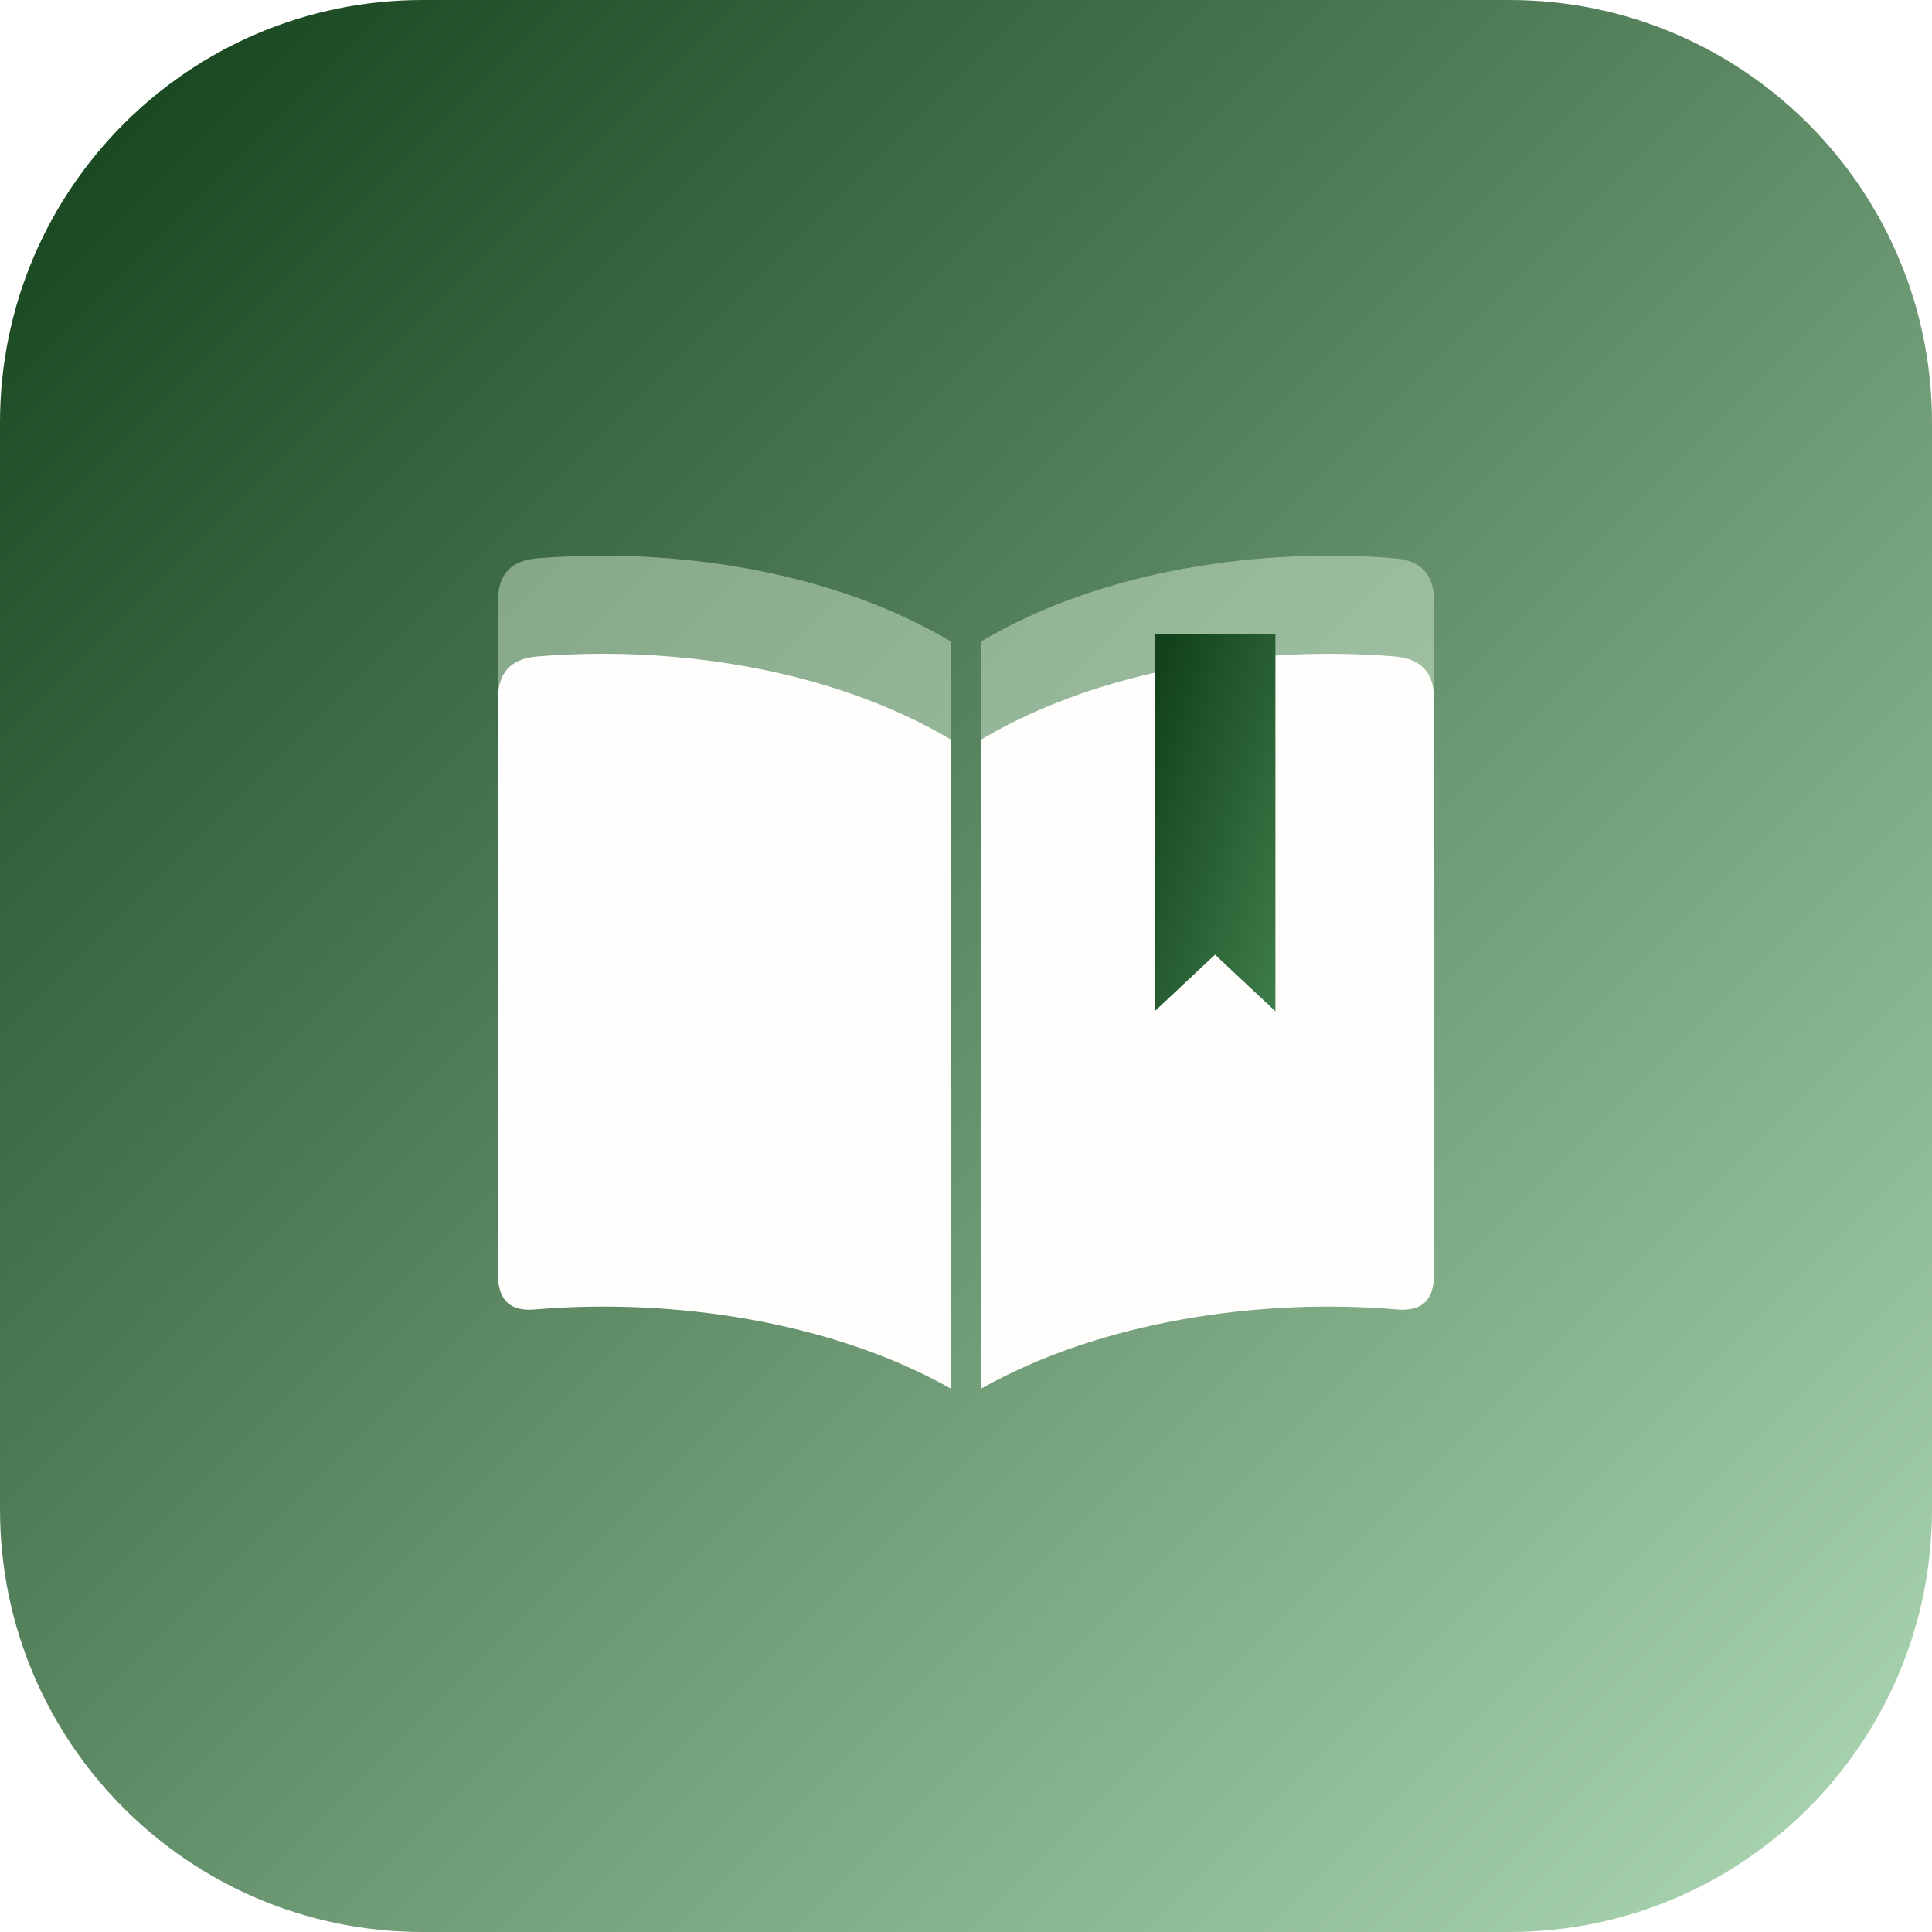
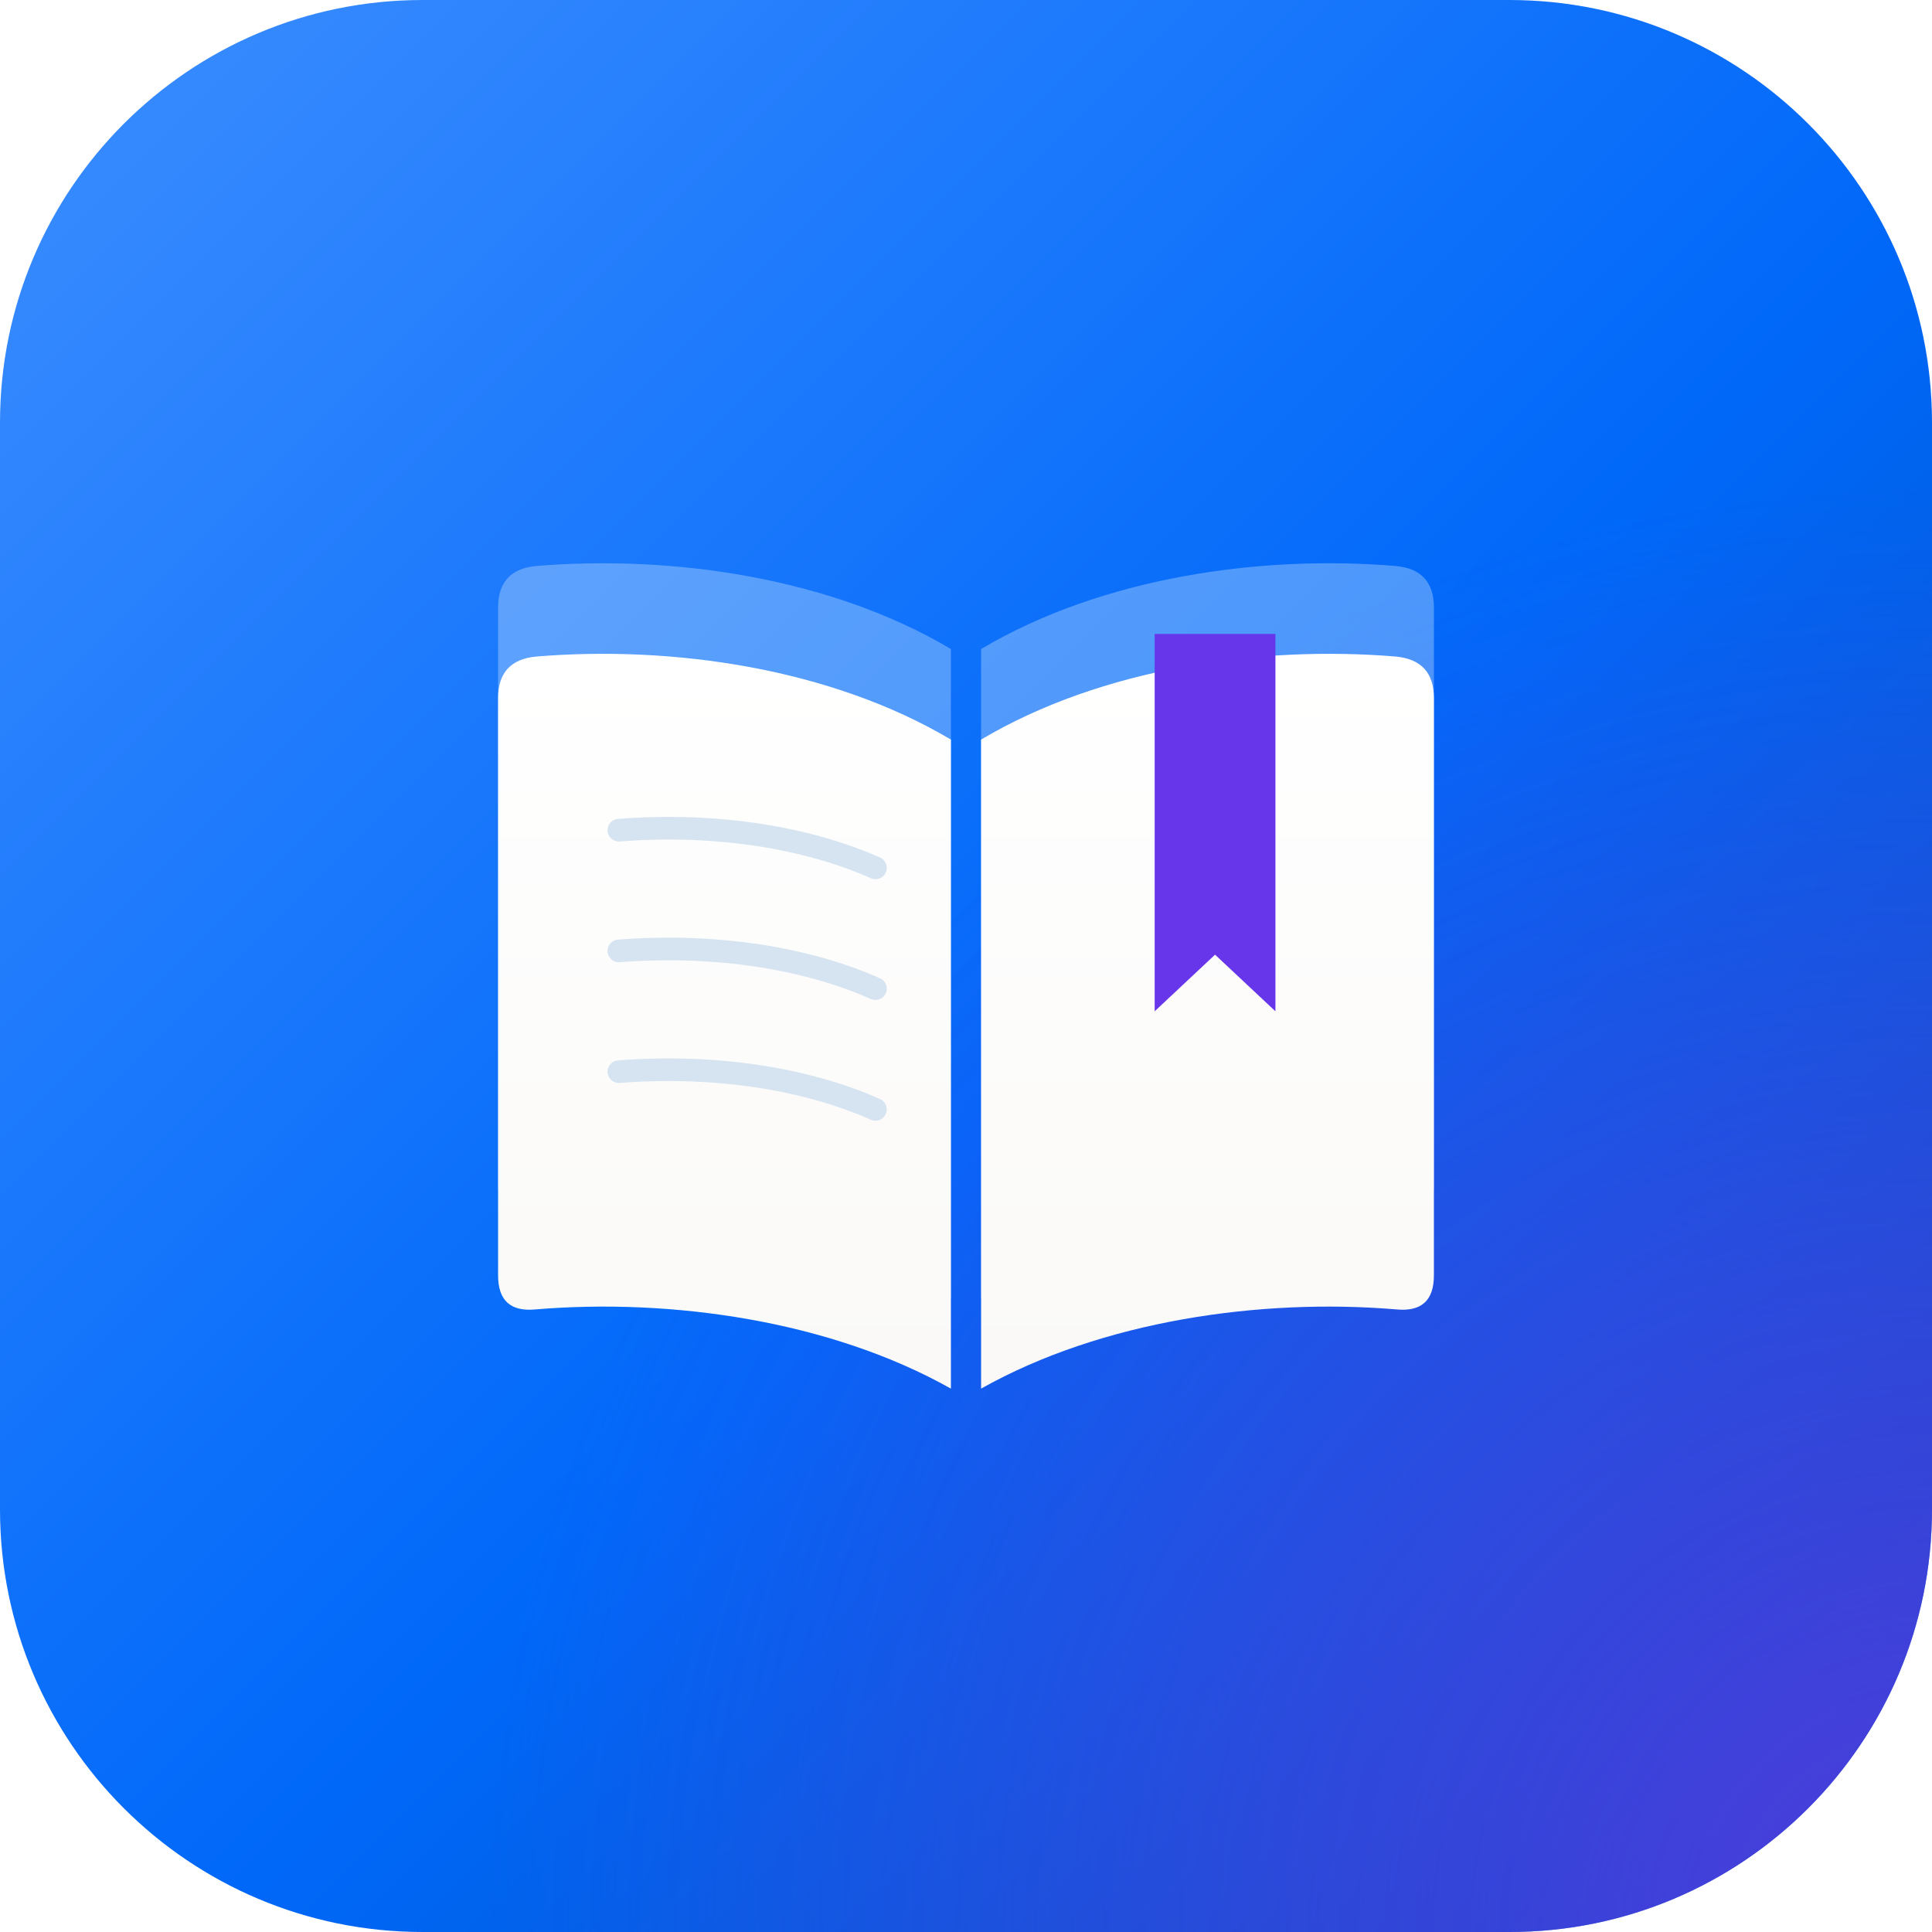
<svg xmlns="http://www.w3.org/2000/svg" viewBox="0 0 512 512">
  <defs>
    <linearGradient id="bg" x1="0" y1="0" x2="1" y2="1">
-       <stop offset="0" stop-color="#0f3e17" />
-       <stop offset="1" stop-color="#b1dbb8" />
+       <stop offset="0" stop-color="#3d8eff" />
+       <stop offset=".55" stop-color="#0068f9" />
+       <stop offset="1" stop-color="#024bb1" />
    </linearGradient>
-     <linearGradient id="rb" x1="0" y1="0" x2="1" y2="1">
-       <stop offset="0" stop-color="#0f3e17" />
-       <stop offset="1" stop-color="#3f7d4b" />
+     <radialGradient id="glow" cx="1" cy="1" r=".75">
+       <stop offset="0" stop-color="#6736eb" stop-opacity=".75" />
+       <stop offset="1" stop-color="#6736eb" stop-opacity="0" />
+     </radialGradient>
+     <linearGradient id="pg" x1="0" y1="0" x2="0" y2="1">
+       <stop offset="0" stop-color="#ffffff" />
+       <stop offset="1" stop-color="#faf9f7" />
    </linearGradient>
  </defs>
  <rect width="512" height="512" rx="112" fill="url(#bg)" />
-   <g fill="#e1f4df" fill-opacity=".45" transform="translate(0 -26)">
+   <rect width="512" height="512" rx="112" fill="url(#glow)" />
+   <g fill="#d5ecff" fill-opacity=".35" transform="translate(0 -24)">
    <path d="M252 196C220 177 178 171 142 174Q132 175 132 185V338Q132 348 142 347C178 344 220 350 252 368Z" />
    <path d="M260 196C292 177 334 171 370 174Q380 175 380 185V338Q380 348 370 347C334 344 292 350 260 368Z" />
  </g>
-   <g fill="#fffefc">
+   <g fill="url(#pg)">
    <path d="M252 196C220 177 178 171 142 174Q132 175 132 185V338Q132 348 142 347C178 344 220 350 252 368Z" />
    <path d="M260 196C292 177 334 171 370 174Q380 175 380 185V338Q380 348 370 347C334 344 292 350 260 368Z" />
  </g>
-   <path d="M306 168h32v100l-16-15-16 15z" fill="url(#rb)" />
+   <g stroke="#d6e4f1" stroke-width="6" stroke-linecap="round" fill="none">
+     <path d="M164 220c26-2 50 2 68 10M164 252c26-2 50 2 68 10M164 284c26-2 50 2 68 10" />
+   </g>
+   <path d="M306 168h32v100l-16-15-16 15z" fill="#6736eb" />
</svg>
